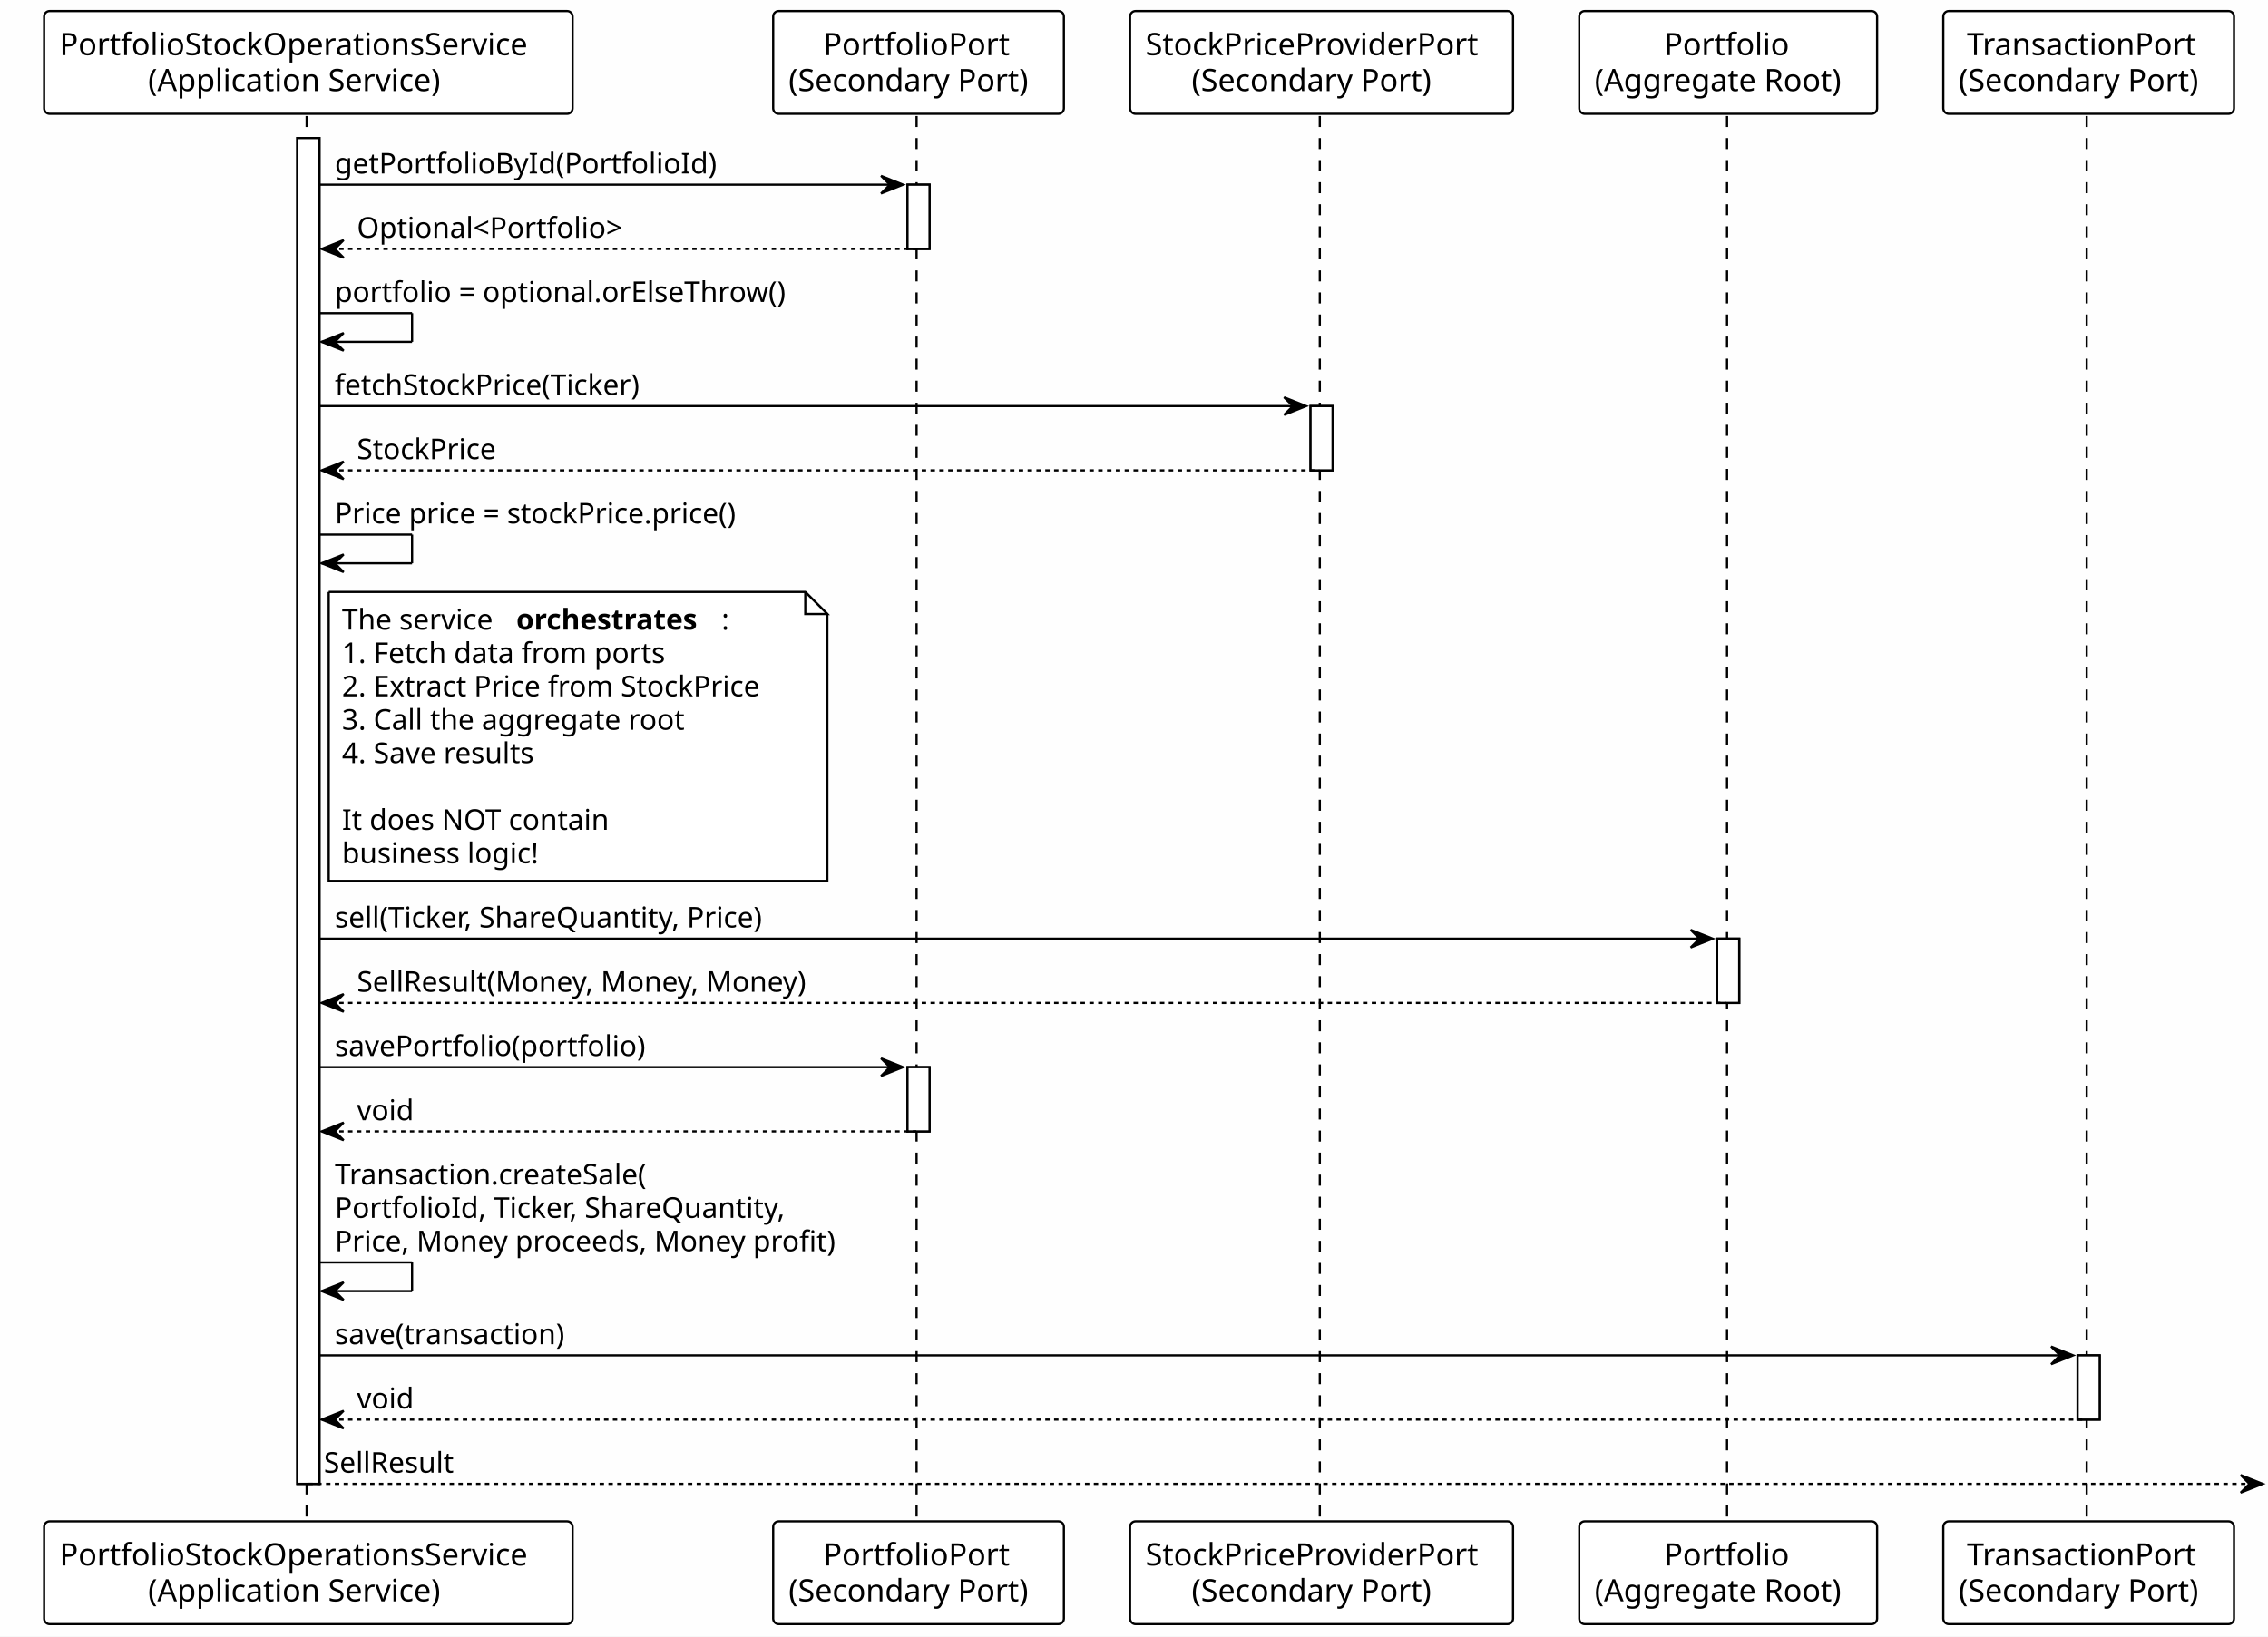
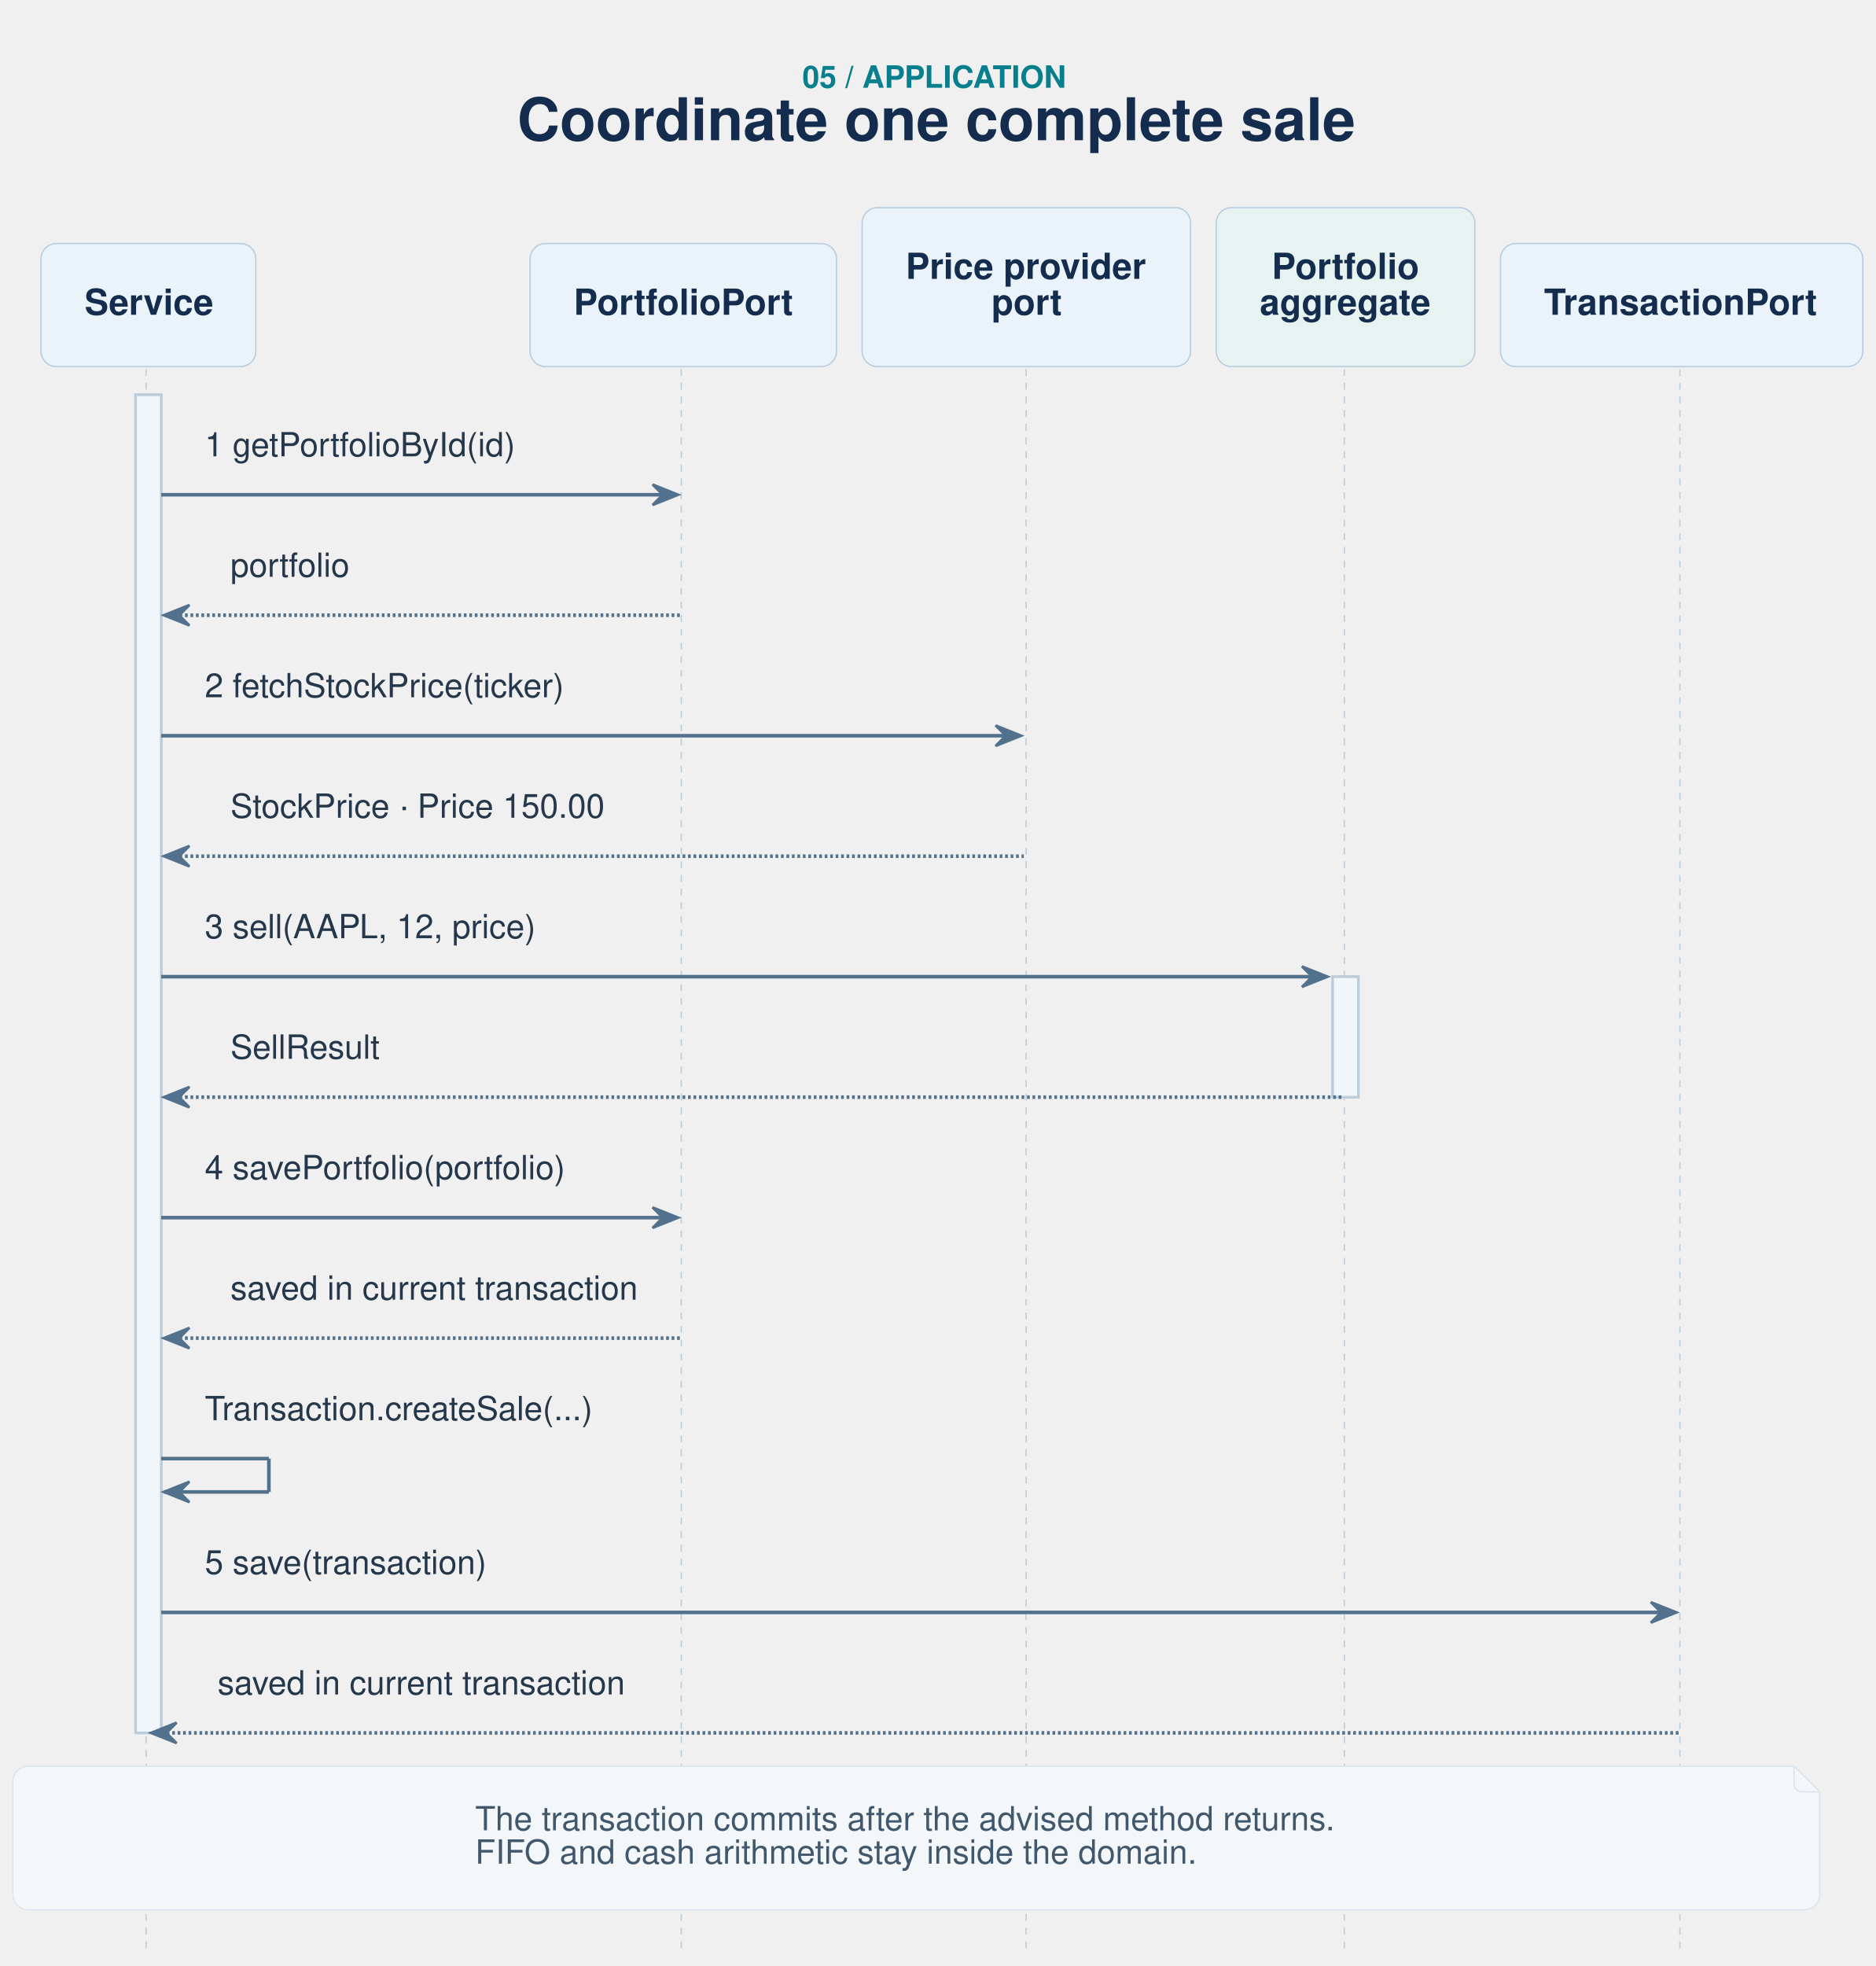
- <svg xmlns="http://www.w3.org/2000/svg" contentStyleType="text/css" data-diagram-type="SEQUENCE" height="742px" preserveAspectRatio="none" style="width:1028px;height:742px;background:#FEFEFE;" version="1.1" viewBox="0 0 1028 742" width="1028px" zoomAndPan="magnify">
+ <svg xmlns="http://www.w3.org/2000/svg" contentStyleType="text/css" data-diagram-type="SEQUENCE" height="1438.125px" preserveAspectRatio="none" style="width:1372px;height:1438px;background:#FFFFFF;" version="1.1" viewBox="0 0 1372 1438" width="1372.5px" zoomAndPan="magnify">
  <defs />
  <g>
-     <rect fill="#FEFEFE" height="742" style="stroke:none;stroke-width:1;" width="1028" x="0" y="0" />
+     <text fill="#087F8C" font-family="Helvetica" font-size="22.5" font-weight="bold" lengthAdjust="spacing" textLength="196.282" x="586.975" y="64.2">05 / APPLICATION</text>
+     <text fill="#142D4E" font-family="Helvetica" font-size="43.125" font-weight="bold" lengthAdjust="spacing" textLength="613.478" x="378.377" y="102.582">Coordinate one complete sale</text>
    <g>
-       <rect fill="#FFFFFF" height="610.188" style="stroke:#000000;stroke-width:1;" width="10" x="134.773" y="62.594" />
+       <rect fill="#F0F6FA" height="978.75" style="stroke:#BCCDD9;stroke-width:1.875;" width="18.75" x="99.207" y="288.75" />
    </g>
    <g>
-       <rect fill="#FFFFFF" height="29.133" style="stroke:#000000;stroke-width:1;" width="10" x="411.335" y="83.727" />
+       <rect fill="#F0F6FA" height="88.125" style="stroke:#BCCDD9;stroke-width:1.875;" width="18.75" x="974.969" y="714.375" />
    </g>
    <g>
-       <rect fill="#FFFFFF" height="29.133" style="stroke:#000000;stroke-width:1;" width="10" x="411.335" y="483.852" />
+       <rect fill="#000000" fill-opacity="0" height="1155" width="15" x="101.082" y="270" />
+       <line style="stroke:#BCCDD9;stroke-width:0.938;stroke-dasharray:5.0,5.0;" x1="106.875" x2="106.875" y1="270" y2="1425" />
    </g>
    <g>
-       <rect fill="#FFFFFF" height="29.133" style="stroke:#000000;stroke-width:1;" width="10" x="594.016" y="184.125" />
+       <rect fill="#000000" fill-opacity="0" height="1155" width="15" x="492.383" y="270" />
+       <line style="stroke:#BCCDD9;stroke-width:0.938;stroke-dasharray:5.0,5.0;" x1="498.435" x2="498.435" y1="270" y2="1425" />
    </g>
    <g>
-       <rect fill="#FFFFFF" height="29.133" style="stroke:#000000;stroke-width:1;" width="10" x="778.317" y="425.586" />
+       <rect fill="#000000" fill-opacity="0" height="1155" width="15" x="743.349" y="270" />
+       <line style="stroke:#BCCDD9;stroke-width:0.938;stroke-dasharray:5.0,5.0;" x1="750.707" x2="750.707" y1="270" y2="1425" />
    </g>
    <g>
-       <rect fill="#FFFFFF" height="29.133" style="stroke:#000000;stroke-width:1;" width="10" x="941.707" y="614.516" />
-     </g>
-     <g class="participant-lifeline" data-entity-uid="part1" data-qualified-name="Service" id="part1-lifeline">
-       <g>
-         <rect fill="#000000" fill-opacity="0" height="638.188" width="8" x="135.773" y="52.594" />
-         <line style="stroke:#000000;stroke-width:1;stroke-dasharray:5,5;" x1="139" x2="139" y1="52.594" y2="690.781" />
-       </g>
-     </g>
-     <g class="participant-lifeline" data-entity-uid="part2" data-qualified-name="PortfolioPort" id="part2-lifeline">
-       <g>
-         <rect fill="#000000" fill-opacity="0" height="638.188" width="8" x="412.335" y="52.594" />
-         <line style="stroke:#000000;stroke-width:1;stroke-dasharray:5,5;" x1="415.451" x2="415.451" y1="52.594" y2="690.781" />
-       </g>
-     </g>
-     <g class="participant-lifeline" data-entity-uid="part3" data-qualified-name="PricePort" id="part3-lifeline">
-       <g>
-         <rect fill="#000000" fill-opacity="0" height="638.188" width="8" x="595.016" y="52.594" />
-         <line style="stroke:#000000;stroke-width:1;stroke-dasharray:5,5;" x1="598.22" x2="598.22" y1="52.594" y2="690.781" />
-       </g>
-     </g>
-     <g class="participant-lifeline" data-entity-uid="part4" data-qualified-name="Portfolio" id="part4-lifeline">
-       <g>
-         <rect fill="#000000" fill-opacity="0" height="638.188" width="8" x="779.317" y="52.594" />
-         <line style="stroke:#000000;stroke-width:1;stroke-dasharray:5,5;" x1="782.812" x2="782.812" y1="52.594" y2="690.781" />
-       </g>
-     </g>
-     <g class="participant-lifeline" data-entity-uid="part5" data-qualified-name="TransactionPort" id="part5-lifeline">
-       <g>
-         <rect fill="#000000" fill-opacity="0" height="638.188" width="8" x="942.707" y="52.594" />
-         <line style="stroke:#000000;stroke-width:1;stroke-dasharray:5,5;" x1="945.822" x2="945.822" y1="52.594" y2="690.781" />
-       </g>
-     </g>
-     <g class="participant participant-head" data-entity-uid="part1" data-qualified-name="Service" id="part1-head">
-       <rect fill="#FFFFFF" height="46.594" rx="2.5" ry="2.5" style="stroke:#000000;stroke-width:1;" width="239.545" x="20" y="5" />
-       <text fill="#000000" font-family="Verdana" font-size="14" lengthAdjust="spacing" textLength="225.545" x="27" y="24.995">PortfolioStockOperationsService</text>
-       <text fill="#000000" font-family="Verdana" font-size="14" lengthAdjust="spacing" textLength="145.339" x="67.103" y="41.292">(Application Service)</text>
-     </g>
-     <g class="participant participant-tail" data-entity-uid="part1" data-qualified-name="Service" id="part1-tail">
-       <rect fill="#FFFFFF" height="46.594" rx="2.5" ry="2.5" style="stroke:#000000;stroke-width:1;" width="239.545" x="20" y="689.781" />
-       <text fill="#000000" font-family="Verdana" font-size="14" lengthAdjust="spacing" textLength="225.545" x="27" y="709.776">PortfolioStockOperationsService</text>
-       <text fill="#000000" font-family="Verdana" font-size="14" lengthAdjust="spacing" textLength="145.339" x="67.103" y="726.073">(Application Service)</text>
-     </g>
-     <g class="participant participant-head" data-entity-uid="part2" data-qualified-name="PortfolioPort" id="part2-head">
-       <rect fill="#FFFFFF" height="46.594" rx="2.5" ry="2.5" style="stroke:#000000;stroke-width:1;" width="131.769" x="350.451" y="5" />
-       <text fill="#000000" font-family="Verdana" font-size="14" lengthAdjust="spacing" textLength="86.345" x="373.163" y="24.995">PortfolioPort</text>
-       <text fill="#000000" font-family="Verdana" font-size="14" lengthAdjust="spacing" textLength="117.769" x="357.451" y="41.292">(Secondary Port)</text>
-     </g>
-     <g class="participant participant-tail" data-entity-uid="part2" data-qualified-name="PortfolioPort" id="part2-tail">
-       <rect fill="#FFFFFF" height="46.594" rx="2.5" ry="2.5" style="stroke:#000000;stroke-width:1;" width="131.769" x="350.451" y="689.781" />
-       <text fill="#000000" font-family="Verdana" font-size="14" lengthAdjust="spacing" textLength="86.345" x="373.163" y="709.776">PortfolioPort</text>
-       <text fill="#000000" font-family="Verdana" font-size="14" lengthAdjust="spacing" textLength="117.769" x="357.451" y="726.073">(Secondary Port)</text>
-     </g>
-     <g class="participant participant-head" data-entity-uid="part3" data-qualified-name="PricePort" id="part3-head">
-       <rect fill="#FFFFFF" height="46.594" rx="2.5" ry="2.5" style="stroke:#000000;stroke-width:1;" width="173.592" x="512.22" y="5" />
-       <text fill="#000000" font-family="Verdana" font-size="14" lengthAdjust="spacing" textLength="159.592" x="519.22" y="24.995">StockPriceProviderPort</text>
-       <text fill="#000000" font-family="Verdana" font-size="14" lengthAdjust="spacing" textLength="117.769" x="540.131" y="41.292">(Secondary Port)</text>
-     </g>
-     <g class="participant participant-tail" data-entity-uid="part3" data-qualified-name="PricePort" id="part3-tail">
-       <rect fill="#FFFFFF" height="46.594" rx="2.5" ry="2.5" style="stroke:#000000;stroke-width:1;" width="173.592" x="512.22" y="689.781" />
-       <text fill="#000000" font-family="Verdana" font-size="14" lengthAdjust="spacing" textLength="159.592" x="519.22" y="709.776">StockPriceProviderPort</text>
-       <text fill="#000000" font-family="Verdana" font-size="14" lengthAdjust="spacing" textLength="117.769" x="540.131" y="726.073">(Secondary Port)</text>
-     </g>
-     <g class="participant participant-head" data-entity-uid="part4" data-qualified-name="Portfolio" id="part4-head">
-       <rect fill="#FFFFFF" height="46.594" rx="2.5" ry="2.5" style="stroke:#000000;stroke-width:1;" width="135.01" x="715.812" y="5" />
-       <text fill="#000000" font-family="Verdana" font-size="14" lengthAdjust="spacing" textLength="58.092" x="754.271" y="24.995">Portfolio</text>
-       <text fill="#000000" font-family="Verdana" font-size="14" lengthAdjust="spacing" textLength="121.01" x="722.812" y="41.292">(Aggregate Root)</text>
-     </g>
-     <g class="participant participant-tail" data-entity-uid="part4" data-qualified-name="Portfolio" id="part4-tail">
-       <rect fill="#FFFFFF" height="46.594" rx="2.5" ry="2.5" style="stroke:#000000;stroke-width:1;" width="135.01" x="715.812" y="689.781" />
-       <text fill="#000000" font-family="Verdana" font-size="14" lengthAdjust="spacing" textLength="58.092" x="754.271" y="709.776">Portfolio</text>
-       <text fill="#000000" font-family="Verdana" font-size="14" lengthAdjust="spacing" textLength="121.01" x="722.812" y="726.073">(Aggregate Root)</text>
-     </g>
-     <g class="participant participant-head" data-entity-uid="part5" data-qualified-name="TransactionPort" id="part5-head">
-       <rect fill="#FFFFFF" height="46.594" rx="2.5" ry="2.5" style="stroke:#000000;stroke-width:1;" width="131.769" x="880.822" y="5" />
-       <text fill="#000000" font-family="Verdana" font-size="14" lengthAdjust="spacing" textLength="110.4" x="891.506" y="24.995">TransactionPort</text>
-       <text fill="#000000" font-family="Verdana" font-size="14" lengthAdjust="spacing" textLength="117.769" x="887.822" y="41.292">(Secondary Port)</text>
-     </g>
-     <g class="participant participant-tail" data-entity-uid="part5" data-qualified-name="TransactionPort" id="part5-tail">
-       <rect fill="#FFFFFF" height="46.594" rx="2.5" ry="2.5" style="stroke:#000000;stroke-width:1;" width="131.769" x="880.822" y="689.781" />
-       <text fill="#000000" font-family="Verdana" font-size="14" lengthAdjust="spacing" textLength="110.4" x="891.506" y="709.776">TransactionPort</text>
-       <text fill="#000000" font-family="Verdana" font-size="14" lengthAdjust="spacing" textLength="117.769" x="887.822" y="726.073">(Secondary Port)</text>
+       <rect fill="#000000" fill-opacity="0" height="1155" width="15" x="976.844" y="270" />
+       <line style="stroke:#BCCDD9;stroke-width:0.938;stroke-dasharray:5.0,5.0;" x1="983.491" x2="983.491" y1="270" y2="1425" />
    </g>
    <g>
-       <rect fill="#FFFFFF" height="610.188" style="stroke:#000000;stroke-width:1;" width="10" x="134.773" y="62.594" />
+       <rect fill="#000000" fill-opacity="0" height="1155" width="15" x="1222.714" y="270" />
+       <line style="stroke:#BCCDD9;stroke-width:0.938;stroke-dasharray:5.0,5.0;" x1="1228.947" x2="1228.947" y1="270" y2="1425" />
+     </g>
+     <g class="participant participant-head" data-participant="S">
+       <rect fill="#EAF3F9" height="90" rx="11.25" ry="11.25" style="stroke:#B7CCDE;stroke-width:0.938;" width="157.163" x="30" y="178.125" />
+       <text fill="#142D4E" font-family="Helvetica" font-size="26.25" font-weight="bold" lengthAdjust="spacing" textLength="93.413" x="61.875" y="230.213">Service</text>
+     </g>
+     <g class="participant participant-head" data-participant="P">
+       <rect fill="#EAF3F9" height="90" rx="11.25" ry="11.25" style="stroke:#B7CCDE;stroke-width:0.938;" width="224.147" x="387.81" y="178.125" />
+       <text fill="#142D4E" font-family="Helvetica" font-size="26.25" font-weight="bold" lengthAdjust="spacing" textLength="160.397" x="419.685" y="230.213">PortfolioPort</text>
+     </g>
+     <g class="participant participant-head" data-participant="Q">
+       <rect fill="#EAF3F9" height="116.25" rx="11.25" ry="11.25" style="stroke:#B7CCDE;stroke-width:0.938;" width="240.284" x="630.707" y="151.875" />
+       <text fill="#142D4E" font-family="Helvetica" font-size="26.25" font-weight="bold" lengthAdjust="spacing" textLength="176.534" x="662.582" y="203.963">Price provider</text>
+       <text fill="#142D4E" font-family="Helvetica" font-size="26.25" font-weight="bold" lengthAdjust="spacing" textLength="51.026" x="725.336" y="230.213">port</text>
+     </g>
+     <g class="participant participant-head" data-participant="A">
+       <rect fill="#E6F3F1" height="116.25" rx="11.25" ry="11.25" style="stroke:#B7CCDE;stroke-width:0.938;" width="189.207" x="889.741" y="151.875" />
+       <text fill="#142D4E" font-family="Helvetica" font-size="26.25" font-weight="bold" lengthAdjust="spacing" textLength="107.897" x="930.395" y="203.963">Portfolio</text>
+       <text fill="#142D4E" font-family="Helvetica" font-size="26.25" font-weight="bold" lengthAdjust="spacing" textLength="125.457" x="921.616" y="230.213">aggregate</text>
+     </g>
+     <g class="participant participant-head" data-participant="T">
+       <rect fill="#EAF3F9" height="90" rx="11.25" ry="11.25" style="stroke:#B7CCDE;stroke-width:0.938;" width="265.034" x="1097.697" y="178.125" />
+       <text fill="#142D4E" font-family="Helvetica" font-size="26.25" font-weight="bold" lengthAdjust="spacing" textLength="201.284" x="1129.572" y="230.213">TransactionPort</text>
    </g>
    <g>
-       <rect fill="#FFFFFF" height="29.133" style="stroke:#000000;stroke-width:1;" width="10" x="411.335" y="83.727" />
+       <rect fill="#F0F6FA" height="978.75" style="stroke:#BCCDD9;stroke-width:1.875;" width="18.75" x="99.207" y="288.75" />
    </g>
    <g>
-       <rect fill="#FFFFFF" height="29.133" style="stroke:#000000;stroke-width:1;" width="10" x="411.335" y="483.852" />
+       <rect fill="#F0F6FA" height="88.125" style="stroke:#BCCDD9;stroke-width:1.875;" width="18.75" x="974.969" y="714.375" />
    </g>
-     <g>
-       <rect fill="#FFFFFF" height="29.133" style="stroke:#000000;stroke-width:1;" width="10" x="594.016" y="184.125" />
+     <g class="message" data-participant-1="S" data-participant-2="P">
+       <polygon fill="#52718D" points="477.383,354.375,496.133,361.875,477.383,369.375,484.883,361.875" style="stroke:#52718D;stroke-width:1.875;" />
+       <line style="stroke:#52718D;stroke-width:2.625;" x1="117.957" x2="488.633" y1="361.875" y2="361.875" />
+       <text fill="#24374B" font-family="Helvetica" font-size="24.375" lengthAdjust="spacing" textLength="234.383" x="149.832" y="333.769">1  getPortfolioById(id)</text>
    </g>
-     <g>
-       <rect fill="#FFFFFF" height="29.133" style="stroke:#000000;stroke-width:1;" width="10" x="778.317" y="425.586" />
+     <g class="message" data-participant-1="P" data-participant-2="S">
+       <polygon fill="#52718D" points="138.582,442.5,119.832,450,138.582,457.5,131.082,450" style="stroke:#52718D;stroke-width:1.875;" />
+       <line style="stroke:#52718D;stroke-width:2.625;stroke-dasharray:2.0,2.0;" x1="127.332" x2="498.008" y1="450" y2="450" />
+       <text fill="#24374B" font-family="Helvetica" font-size="24.375" lengthAdjust="spacing" textLength="86.717" x="168.582" y="421.894">portfolio</text>
    </g>
-     <g>
-       <rect fill="#FFFFFF" height="29.133" style="stroke:#000000;stroke-width:1;" width="10" x="941.707" y="614.516" />
+     <g class="message" data-participant-1="S" data-participant-2="Q">
+       <polygon fill="#52718D" points="728.349,530.625,747.099,538.125,728.349,545.625,735.849,538.125" style="stroke:#52718D;stroke-width:1.875;" />
+       <line style="stroke:#52718D;stroke-width:2.625;" x1="117.957" x2="739.599" y1="538.125" y2="538.125" />
+       <text fill="#24374B" font-family="Helvetica" font-size="24.375" lengthAdjust="spacing" textLength="270.91" x="149.832" y="510.019">2  fetchStockPrice(ticker)</text>
    </g>
-     <g class="message" data-entity-1="part1" data-entity-2="part2" id="msg1">
-       <polygon fill="#000000" points="399.335,79.727,409.335,83.727,399.335,87.727,403.335,83.727" style="stroke:#000000;stroke-width:1;" />
-       <line style="stroke:#000000;stroke-width:1;" x1="144.773" x2="405.335" y1="83.727" y2="83.727" />
-       <text fill="#000000" font-family="Verdana" font-size="13" lengthAdjust="spacing" textLength="180.159" x="151.773" y="78.661">getPortfolioById(PortfolioId)</text>
+     <g class="message" data-participant-1="Q" data-participant-2="S">
+       <polygon fill="#52718D" points="138.582,618.75,119.832,626.25,138.582,633.75,131.082,626.25" style="stroke:#52718D;stroke-width:1.875;" />
+       <line style="stroke:#52718D;stroke-width:2.625;stroke-dasharray:2.0,2.0;" x1="127.332" x2="748.974" y1="626.25" y2="626.25" />
+       <text fill="#24374B" font-family="Helvetica" font-size="24.375" lengthAdjust="spacing" textLength="273.671" x="168.582" y="598.144">StockPrice · Price 150.00</text>
    </g>
-     <g class="message" data-entity-1="part2" data-entity-2="part1" id="msg2">
-       <polygon fill="#000000" points="155.773,108.859,145.773,112.859,155.773,116.859,151.773,112.859" style="stroke:#000000;stroke-width:1;" />
-       <line style="stroke:#000000;stroke-width:1;stroke-dasharray:2,2;" x1="149.773" x2="415.335" y1="112.859" y2="112.859" />
-       <text fill="#000000" font-family="Verdana" font-size="13" lengthAdjust="spacing" textLength="130.692" x="161.773" y="107.793">Optional&lt;Portfolio&gt;</text>
+     <g class="message" data-participant-1="S" data-participant-2="A">
+       <polygon fill="#52718D" points="952.469,706.875,971.219,714.375,952.469,721.875,959.969,714.375" style="stroke:#52718D;stroke-width:1.875;" />
+       <line style="stroke:#52718D;stroke-width:2.625;" x1="117.957" x2="963.719" y1="714.375" y2="714.375" />
+       <text fill="#24374B" font-family="Helvetica" font-size="24.375" lengthAdjust="spacing" textLength="249.273" x="149.832" y="686.269">3  sell(AAPL, 12, price)</text>
    </g>
-     <g class="message" data-entity-1="part1" data-entity-2="part1" id="msg3">
-       <line style="stroke:#000000;stroke-width:1;" x1="144.773" x2="186.773" y1="141.992" y2="141.992" />
-       <line style="stroke:#000000;stroke-width:1;" x1="186.773" x2="186.773" y1="141.992" y2="154.992" />
-       <line style="stroke:#000000;stroke-width:1;" x1="145.773" x2="186.773" y1="154.992" y2="154.992" />
-       <polygon fill="#000000" points="155.773,150.992,145.773,154.992,155.773,158.992,151.773,154.992" style="stroke:#000000;stroke-width:1;" />
-       <text fill="#000000" font-family="Verdana" font-size="13" lengthAdjust="spacing" textLength="220.48" x="151.773" y="136.926">portfolio = optional.orElseThrow()</text>
+     <g class="message" data-participant-1="A" data-participant-2="S">
+       <polygon fill="#52718D" points="138.582,795,119.832,802.5,138.582,810,131.082,802.5" style="stroke:#52718D;stroke-width:1.875;" />
+       <line style="stroke:#52718D;stroke-width:2.625;stroke-dasharray:2.0,2.0;" x1="127.332" x2="982.469" y1="802.5" y2="802.5" />
+       <text fill="#24374B" font-family="Helvetica" font-size="24.375" lengthAdjust="spacing" textLength="109.735" x="168.582" y="774.394">SellResult</text>
    </g>
-     <g class="message" data-entity-1="part1" data-entity-2="part3" id="msg4">
-       <polygon fill="#000000" points="582.016,180.125,592.016,184.125,582.016,188.125,586.016,184.125" style="stroke:#000000;stroke-width:1;" />
-       <line style="stroke:#000000;stroke-width:1;" x1="144.773" x2="588.016" y1="184.125" y2="184.125" />
-       <text fill="#000000" font-family="Verdana" font-size="13" lengthAdjust="spacing" textLength="150.693" x="151.773" y="179.059">fetchStockPrice(Ticker)</text>
+     <g class="message" data-participant-1="S" data-participant-2="P">
+       <polygon fill="#52718D" points="477.383,883.125,496.133,890.625,477.383,898.125,484.883,890.625" style="stroke:#52718D;stroke-width:1.875;" />
+       <line style="stroke:#52718D;stroke-width:2.625;" x1="117.957" x2="488.633" y1="890.625" y2="890.625" />
+       <text fill="#24374B" font-family="Helvetica" font-size="24.375" lengthAdjust="spacing" textLength="270.958" x="149.832" y="862.519">4  savePortfolio(portfolio)</text>
    </g>
-     <g class="message" data-entity-1="part3" data-entity-2="part1" id="msg5">
-       <polygon fill="#000000" points="155.773,209.258,145.773,213.258,155.773,217.258,151.773,213.258" style="stroke:#000000;stroke-width:1;" />
-       <line style="stroke:#000000;stroke-width:1;stroke-dasharray:2,2;" x1="149.773" x2="598.016" y1="213.258" y2="213.258" />
-       <text fill="#000000" font-family="Verdana" font-size="13" lengthAdjust="spacing" textLength="67.92" x="161.773" y="208.192">StockPrice</text>
+     <g class="message" data-participant-1="P" data-participant-2="S">
+       <polygon fill="#52718D" points="138.582,971.25,119.832,978.75,138.582,986.25,131.082,978.75" style="stroke:#52718D;stroke-width:1.875;" />
+       <line style="stroke:#52718D;stroke-width:2.625;stroke-dasharray:2.0,2.0;" x1="127.332" x2="498.008" y1="978.75" y2="978.75" />
+       <text fill="#24374B" font-family="Helvetica" font-size="24.375" lengthAdjust="spacing" textLength="299.427" x="168.582" y="950.644">saved in current transaction</text>
    </g>
-     <g class="message" data-entity-1="part1" data-entity-2="part1" id="msg6">
-       <line style="stroke:#000000;stroke-width:1;" x1="144.773" x2="186.773" y1="242.391" y2="242.391" />
-       <line style="stroke:#000000;stroke-width:1;" x1="186.773" x2="186.773" y1="242.391" y2="255.391" />
-       <line style="stroke:#000000;stroke-width:1;" x1="145.773" x2="186.773" y1="255.391" y2="255.391" />
-       <polygon fill="#000000" points="155.773,251.391,145.773,255.391,155.773,259.391,151.773,255.391" style="stroke:#000000;stroke-width:1;" />
-       <text fill="#000000" font-family="Verdana" font-size="13" lengthAdjust="spacing" textLength="200.656" x="151.773" y="237.325">Price price = stockPrice.price()</text>
+     <g class="message" data-participant-1="S" data-participant-2="S">
+       <line style="stroke:#52718D;stroke-width:2.625;" x1="117.957" x2="196.707" y1="1066.875" y2="1066.875" />
+       <line style="stroke:#52718D;stroke-width:2.625;" x1="196.707" x2="196.707" y1="1066.875" y2="1091.25" />
+       <line style="stroke:#52718D;stroke-width:2.625;" x1="119.832" x2="196.707" y1="1091.25" y2="1091.25" />
+       <polygon fill="#52718D" points="138.582,1083.75,119.832,1091.25,138.582,1098.75,131.082,1091.25" style="stroke:#52718D;stroke-width:1.875;" />
+       <text fill="#24374B" font-family="Helvetica" font-size="24.375" lengthAdjust="spacing" textLength="287.204" x="149.832" y="1038.769">Transaction.createSale(...)</text>
    </g>
-     <path d="M149,268.391 L149,399.391 L375,399.391 L375,278.391 L365,268.391 L149,268.391" fill="#FFFFFF" style="stroke:#000000;stroke-width:1;" />
-     <path d="M365,268.391 L365,278.391 L375,278.391 L365,268.391" fill="#FFFFFF" style="stroke:#000000;stroke-width:1;" />
-     <text fill="#000000" font-family="Verdana" font-size="13" lengthAdjust="spacing" textLength="74.877" x="155" y="285.457">The service</text>
-     <text fill="#000000" font-family="Verdana" font-size="13" font-weight="bold" lengthAdjust="spacing" textLength="93.025" x="234.009" y="285.457">orchestrates</text>
-     <text fill="#000000" font-family="Verdana" font-size="13" lengthAdjust="spacing" textLength="4.38" x="327.034" y="285.457">:</text>
-     <text fill="#000000" font-family="Verdana" font-size="13" lengthAdjust="spacing" textLength="158.133" x="155" y="300.59">1. Fetch data from ports</text>
-     <text fill="#000000" font-family="Verdana" font-size="13" lengthAdjust="spacing" textLength="205.893" x="155" y="315.723">2. Extract Price from StockPrice</text>
-     <text fill="#000000" font-family="Verdana" font-size="13" lengthAdjust="spacing" textLength="168.01" x="155" y="330.856">3. Call the aggregate root</text>
-     <text fill="#000000" font-family="Verdana" font-size="13" lengthAdjust="spacing" textLength="96.415" x="155" y="345.989">4. Save results</text>
-     <text fill="#000000" font-family="Verdana" font-size="13" lengthAdjust="spacing" textLength="4.132" x="155" y="361.122"> </text>
-     <text fill="#000000" font-family="Verdana" font-size="13" lengthAdjust="spacing" textLength="128.458" x="155" y="376.254">It does NOT contain</text>
-     <text fill="#000000" font-family="Verdana" font-size="13" lengthAdjust="spacing" textLength="96.58" x="155" y="391.387">business logic!</text>
-     <g class="message" data-entity-1="part1" data-entity-2="part4" id="msg7">
-       <polygon fill="#000000" points="766.317,421.586,776.317,425.586,766.317,429.586,770.317,425.586" style="stroke:#000000;stroke-width:1;" />
-       <line style="stroke:#000000;stroke-width:1;" x1="144.773" x2="772.317" y1="425.586" y2="425.586" />
-       <text fill="#000000" font-family="Verdana" font-size="13" lengthAdjust="spacing" textLength="214.157" x="151.773" y="420.52">sell(Ticker, ShareQuantity, Price)</text>
+     <g class="message" data-participant-1="S" data-participant-2="T">
+       <polygon fill="#52718D" points="1207.714,1171.875,1226.464,1179.375,1207.714,1186.875,1215.214,1179.375" style="stroke:#52718D;stroke-width:1.875;" />
+       <line style="stroke:#52718D;stroke-width:2.625;" x1="117.957" x2="1218.964" y1="1179.375" y2="1179.375" />
+       <text fill="#24374B" font-family="Helvetica" font-size="24.375" lengthAdjust="spacing" textLength="214.055" x="149.832" y="1151.269">5  save(transaction)</text>
    </g>
-     <g class="message" data-entity-1="part4" data-entity-2="part1" id="msg8">
-       <polygon fill="#000000" points="155.773,450.719,145.773,454.719,155.773,458.719,151.773,454.719" style="stroke:#000000;stroke-width:1;" />
-       <line style="stroke:#000000;stroke-width:1;stroke-dasharray:2,2;" x1="149.773" x2="782.317" y1="454.719" y2="454.719" />
-       <text fill="#000000" font-family="Verdana" font-size="13" lengthAdjust="spacing" textLength="220.2" x="161.773" y="449.653">SellResult(Money, Money, Money)</text>
+     <g class="message" data-participant-1="T" data-participant-2="S">
+       <polygon fill="#52718D" points="129.207,1260,110.457,1267.5,129.207,1275,121.707,1267.5" style="stroke:#52718D;stroke-width:1.875;" />
+       <line style="stroke:#52718D;stroke-width:2.625;stroke-dasharray:2.0,2.0;" x1="117.957" x2="1228.339" y1="1267.5" y2="1267.5" />
+       <text fill="#24374B" font-family="Helvetica" font-size="24.375" lengthAdjust="spacing" textLength="299.427" x="159.207" y="1239.394">saved in current transaction</text>
    </g>
-     <g class="message" data-entity-1="part1" data-entity-2="part2" id="msg9">
-       <polygon fill="#000000" points="399.335,479.852,409.335,483.852,399.335,487.852,403.335,483.852" style="stroke:#000000;stroke-width:1;" />
-       <line style="stroke:#000000;stroke-width:1;" x1="144.773" x2="405.335" y1="483.852" y2="483.852" />
-       <text fill="#000000" font-family="Verdana" font-size="13" lengthAdjust="spacing" textLength="148.872" x="151.773" y="478.786">savePortfolio(portfolio)</text>
-     </g>
-     <g class="message" data-entity-1="part2" data-entity-2="part1" id="msg10">
-       <polygon fill="#000000" points="155.773,508.984,145.773,512.984,155.773,516.984,151.773,512.984" style="stroke:#000000;stroke-width:1;" />
-       <line style="stroke:#000000;stroke-width:1;stroke-dasharray:2,2;" x1="149.773" x2="415.335" y1="512.984" y2="512.984" />
-       <text fill="#000000" font-family="Verdana" font-size="13" lengthAdjust="spacing" textLength="27.511" x="161.773" y="507.918">void</text>
-     </g>
-     <g class="message" data-entity-1="part1" data-entity-2="part1" id="msg11">
-       <line style="stroke:#000000;stroke-width:1;" x1="144.773" x2="186.773" y1="572.383" y2="572.383" />
-       <line style="stroke:#000000;stroke-width:1;" x1="186.773" x2="186.773" y1="572.383" y2="585.383" />
-       <line style="stroke:#000000;stroke-width:1;" x1="145.773" x2="186.773" y1="585.383" y2="585.383" />
-       <polygon fill="#000000" points="155.773,581.383,145.773,585.383,155.773,589.383,151.773,585.383" style="stroke:#000000;stroke-width:1;" />
-       <text fill="#000000" font-family="Verdana" font-size="13" lengthAdjust="spacing" textLength="154.864" x="151.773" y="537.051">Transaction.createSale(</text>
-       <text fill="#000000" font-family="Verdana" font-size="13" lengthAdjust="spacing" textLength="220.238" x="151.773" y="552.184">PortfolioId, Ticker, ShareQuantity,</text>
-       <text fill="#000000" font-family="Verdana" font-size="13" lengthAdjust="spacing" textLength="242.563" x="151.773" y="567.317">Price, Money proceeds, Money profit)</text>
-     </g>
-     <g class="message" data-entity-1="part1" data-entity-2="part5" id="msg12">
-       <polygon fill="#000000" points="929.707,610.516,939.707,614.516,929.707,618.516,933.707,614.516" style="stroke:#000000;stroke-width:1;" />
-       <line style="stroke:#000000;stroke-width:1;" x1="144.773" x2="935.707" y1="614.516" y2="614.516" />
-       <text fill="#000000" font-family="Verdana" font-size="13" lengthAdjust="spacing" textLength="114.01" x="151.773" y="609.45">save(transaction)</text>
-     </g>
-     <g class="message" data-entity-1="part5" data-entity-2="part1" id="msg13">
-       <polygon fill="#000000" points="155.773,639.648,145.773,643.648,155.773,647.648,151.773,643.648" style="stroke:#000000;stroke-width:1;" />
-       <line style="stroke:#000000;stroke-width:1;stroke-dasharray:2,2;" x1="149.773" x2="945.707" y1="643.648" y2="643.648" />
-       <text fill="#000000" font-family="Verdana" font-size="13" lengthAdjust="spacing" textLength="27.511" x="161.773" y="638.582">void</text>
-     </g>
-     <g class="message" data-entity-1="part1" data-entity-2="part1" id="msg14">
-       <polygon fill="#000000" points="1015.591,668.781,1025.591,672.781,1015.591,676.781,1019.591,672.781" style="stroke:#000000;stroke-width:1;" />
-       <line style="stroke:#000000;stroke-width:1;stroke-dasharray:2,2;" x1="139.773" x2="1021.591" y1="672.781" y2="672.781" />
-       <text fill="#000000" font-family="Verdana" font-size="13" lengthAdjust="spacing" textLength="64.226" x="146.773" y="667.715">SellResult</text>
-     </g>
+     <path d="M9.375,1303.125 L9.375,1385.625 A11.25,11.25 0 0 0 20.625,1396.875 L1320,1396.875 A11.25,11.25 0 0 0 1331.25,1385.625 L1331.25,1310.625 L1312.5,1291.875 L20.625,1291.875 A11.25,11.25 0 0 0 9.375,1303.125" fill="#F3F7FA" style="stroke:#DCE5ED;stroke-width:0.938;" />
+     <path d="M1312.5,1291.875 L1312.5,1305 A5.625,5.625 0 0 0 1318.125,1310.625 L1331.25,1310.625 L1312.5,1291.875" fill="#F3F7FA" style="stroke:#DCE5ED;stroke-width:0.938;" />
+     <text fill="#41576B" font-family="Helvetica" font-size="24.375" lengthAdjust="spacing" textLength="629.977" x="347.627" y="1338.769">The transaction commits after the advised method returns.</text>
+     <text fill="#41576B" font-family="Helvetica" font-size="24.375" lengthAdjust="spacing" textLength="529.716" x="347.627" y="1363.144">FIFO and cash arithmetic stay inside the domain.</text>
  </g>
</svg>
